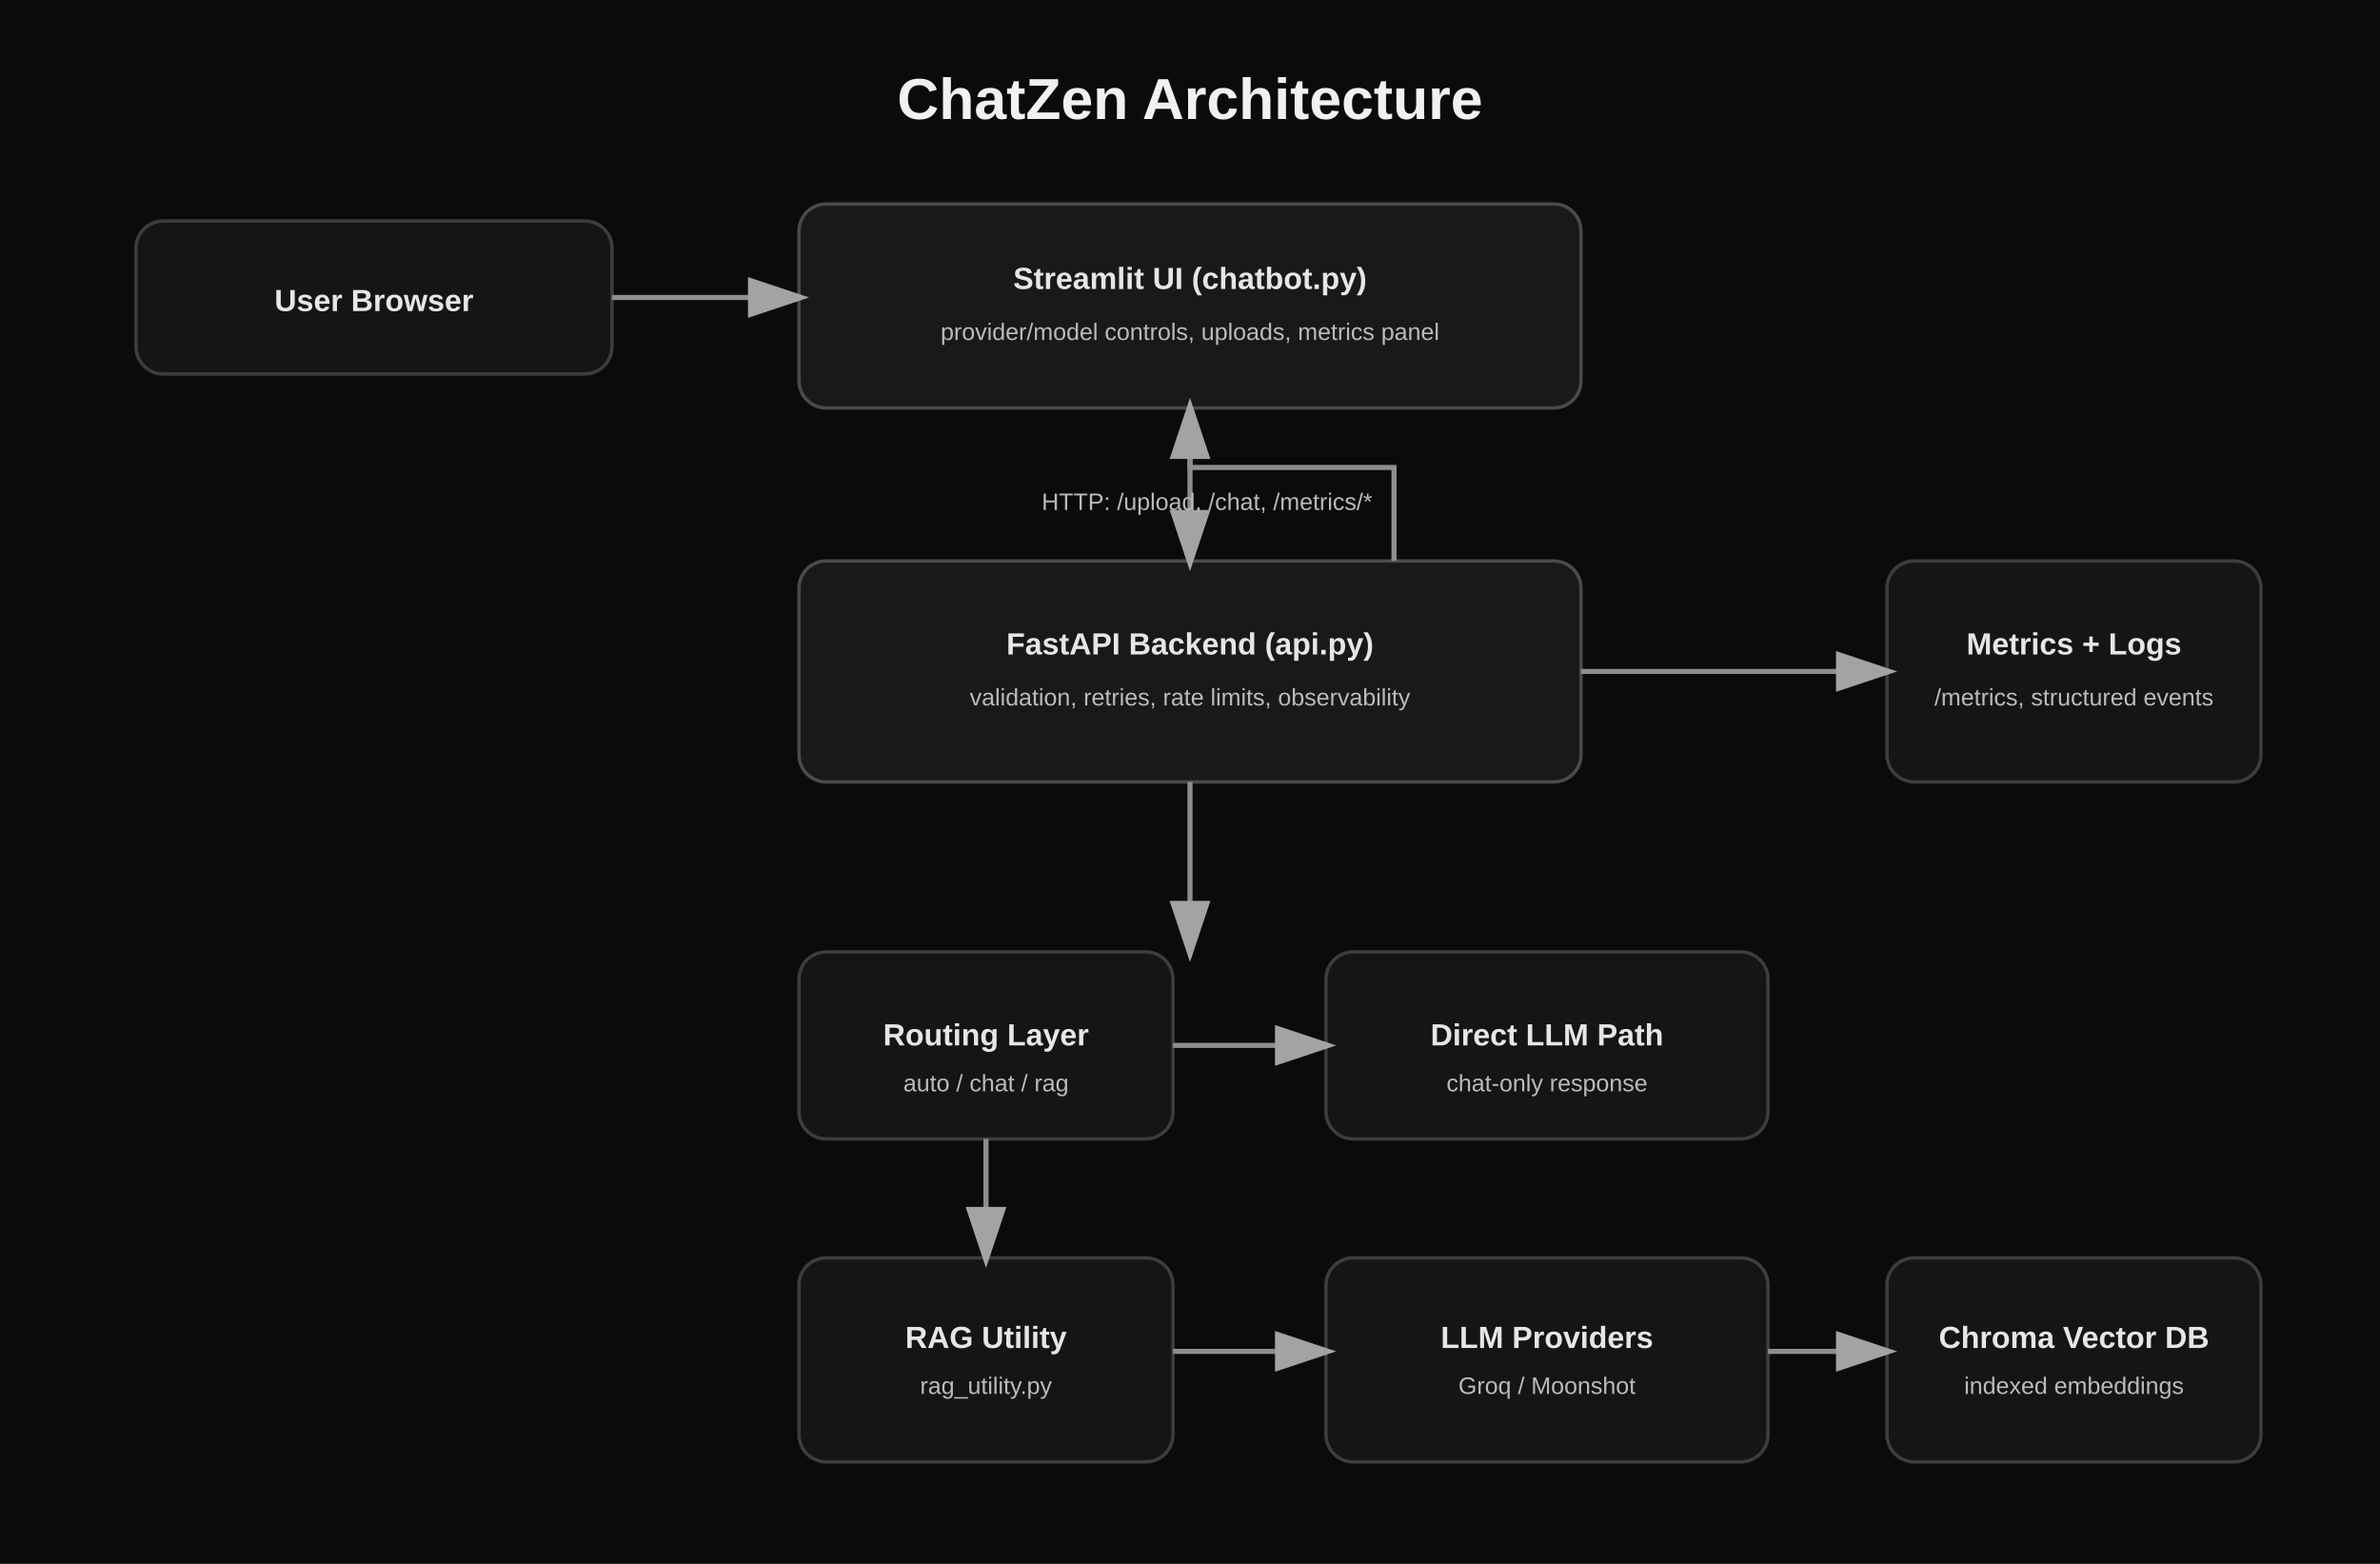
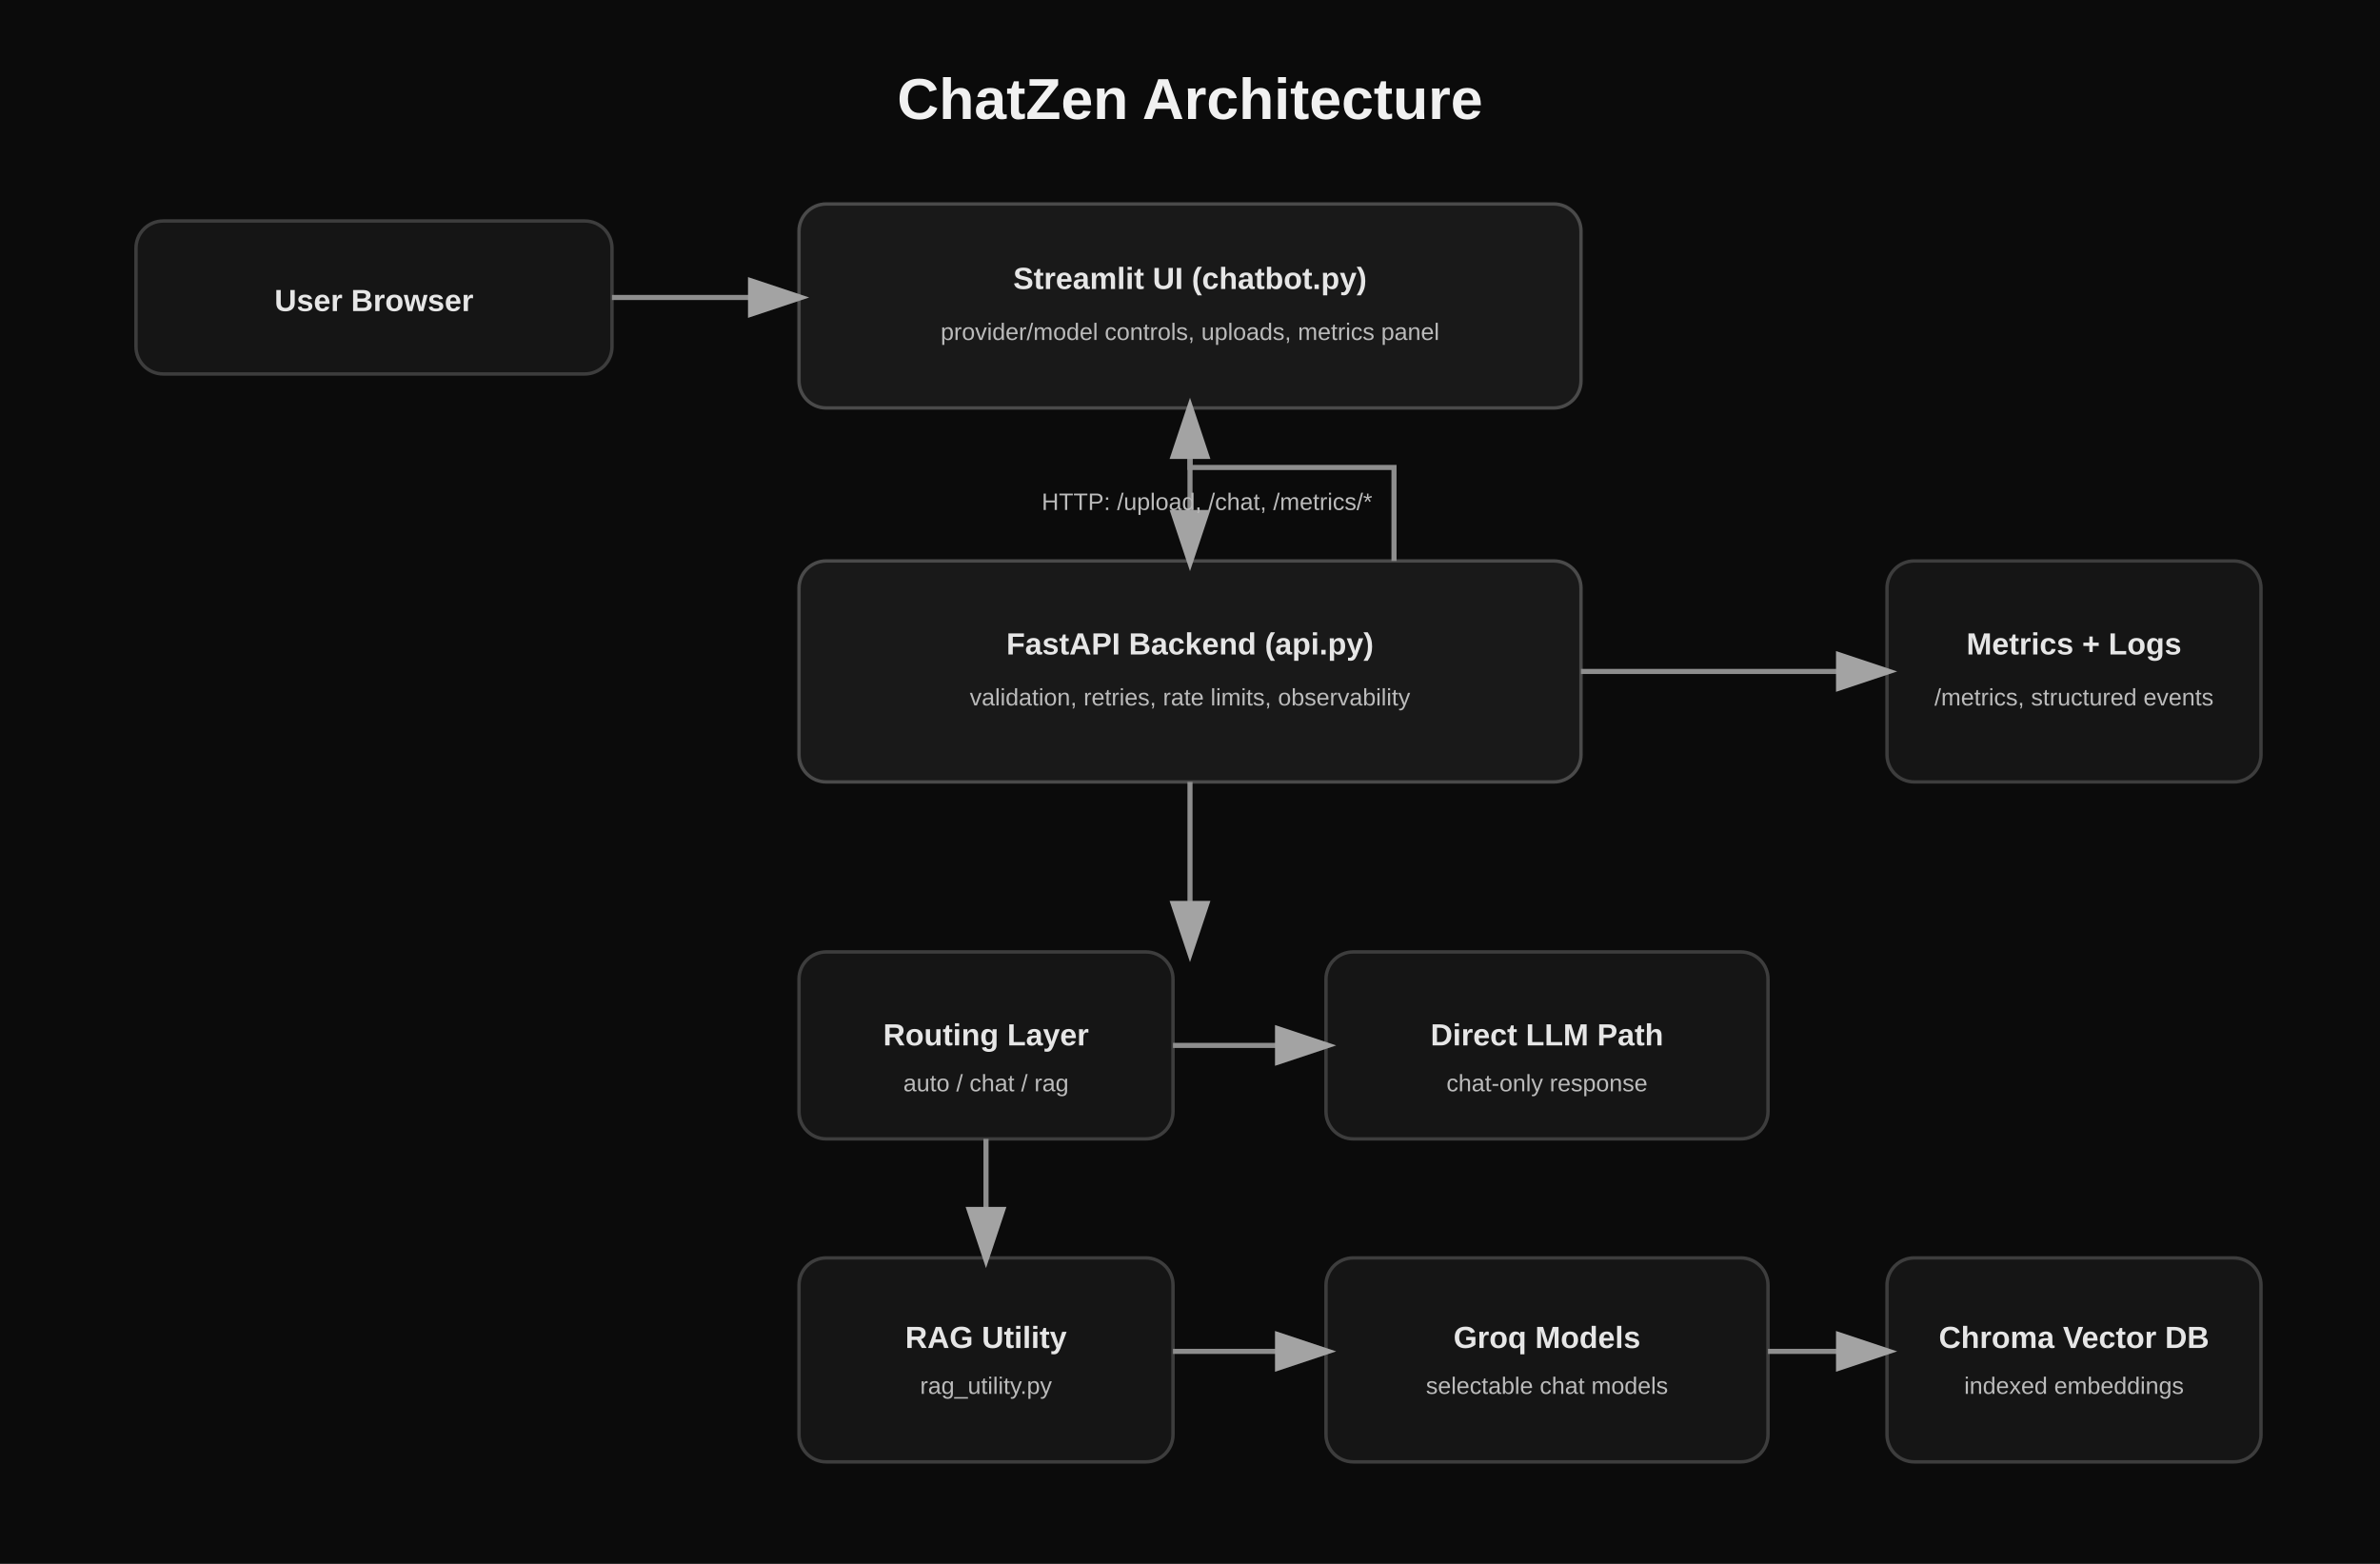
<svg xmlns="http://www.w3.org/2000/svg" width="1400" height="920" viewBox="0 0 1400 920">
  <defs>
    <style>
      .bg { fill: #0b0b0b; }
      .title { fill: #f1f1f1; font: 700 34px "Segoe UI", Arial, sans-serif; }
      .label { fill: #e6e6e6; font: 600 18px "Segoe UI", Arial, sans-serif; }
      .small { fill: #bbbbbb; font: 500 14px "Segoe UI", Arial, sans-serif; }
      .box { fill: #151515; stroke: #3d3d3d; stroke-width: 2; rx: 16; }
      .box2 { fill: #191919; stroke: #4a4a4a; stroke-width: 2; rx: 16; }
      .line { stroke: #8e8e8e; stroke-width: 3; fill: none; }
    </style>
    <marker id="arrow" markerWidth="12" markerHeight="8" refX="10" refY="4" orient="auto">
      <polygon points="0,0 12,4 0,8" fill="#a3a3a3" />
    </marker>
  </defs>
  <rect class="bg" x="0" y="0" width="1400" height="920" />
  <text class="title" x="700" y="70" text-anchor="middle">ChatZen Architecture</text>
  <rect class="box" x="80" y="130" width="280" height="90" />
  <text class="label" x="220" y="183" text-anchor="middle">User Browser</text>
  <rect class="box2" x="470" y="120" width="460" height="120" />
  <text class="label" x="700" y="170" text-anchor="middle">Streamlit UI (chatbot.py)</text>
  <text class="small" x="700" y="200" text-anchor="middle">provider/model controls, uploads, metrics panel</text>
  <rect class="box2" x="470" y="330" width="460" height="130" />
  <text class="label" x="700" y="385" text-anchor="middle">FastAPI Backend (api.py)</text>
  <text class="small" x="700" y="415" text-anchor="middle">validation, retries, rate limits, observability</text>
  <rect class="box" x="470" y="560" width="220" height="110" />
  <text class="label" x="580" y="615" text-anchor="middle">Routing Layer</text>
  <text class="small" x="580" y="642" text-anchor="middle">auto / chat / rag</text>
  <rect class="box" x="780" y="560" width="260" height="110" />
  <text class="label" x="910" y="615" text-anchor="middle">Direct LLM Path</text>
  <text class="small" x="910" y="642" text-anchor="middle">chat-only response</text>
  <rect class="box" x="470" y="740" width="220" height="120" />
  <text class="label" x="580" y="793" text-anchor="middle">RAG Utility</text>
  <text class="small" x="580" y="820" text-anchor="middle">rag_utility.py</text>
  <rect class="box" x="780" y="740" width="260" height="120" />
-   <text class="label" x="910" y="793" text-anchor="middle">LLM Providers</text>
-   <text class="small" x="910" y="820" text-anchor="middle">Groq / Moonshot</text>
+   <text class="label" x="910" y="793" text-anchor="middle">Groq Models</text>
+   <text class="small" x="910" y="820" text-anchor="middle">selectable chat models</text>
  <rect class="box" x="1110" y="740" width="220" height="120" />
  <text class="label" x="1220" y="793" text-anchor="middle">Chroma Vector DB</text>
  <text class="small" x="1220" y="820" text-anchor="middle">indexed embeddings</text>
  <rect class="box" x="1110" y="330" width="220" height="130" />
  <text class="label" x="1220" y="385" text-anchor="middle">Metrics + Logs</text>
  <text class="small" x="1220" y="415" text-anchor="middle">/metrics, structured events</text>
  <path class="line" d="M360 175 L470 175" marker-end="url(#arrow)" />
  <path class="line" d="M700 240 L700 330" marker-end="url(#arrow)" />
  <path class="line" d="M820 330 L820 275 L700 275 L700 240" marker-end="url(#arrow)" />
  <path class="line" d="M700 460 L700 560" marker-end="url(#arrow)" />
  <path class="line" d="M690 615 L780 615" marker-end="url(#arrow)" />
  <path class="line" d="M580 670 L580 740" marker-end="url(#arrow)" />
  <path class="line" d="M690 795 L780 795" marker-end="url(#arrow)" />
  <path class="line" d="M1040 795 L1110 795" marker-end="url(#arrow)" />
  <path class="line" d="M930 395 L1110 395" marker-end="url(#arrow)" />
  <text class="small" x="710" y="300" text-anchor="middle">HTTP: /upload, /chat, /metrics/*</text>
</svg>
